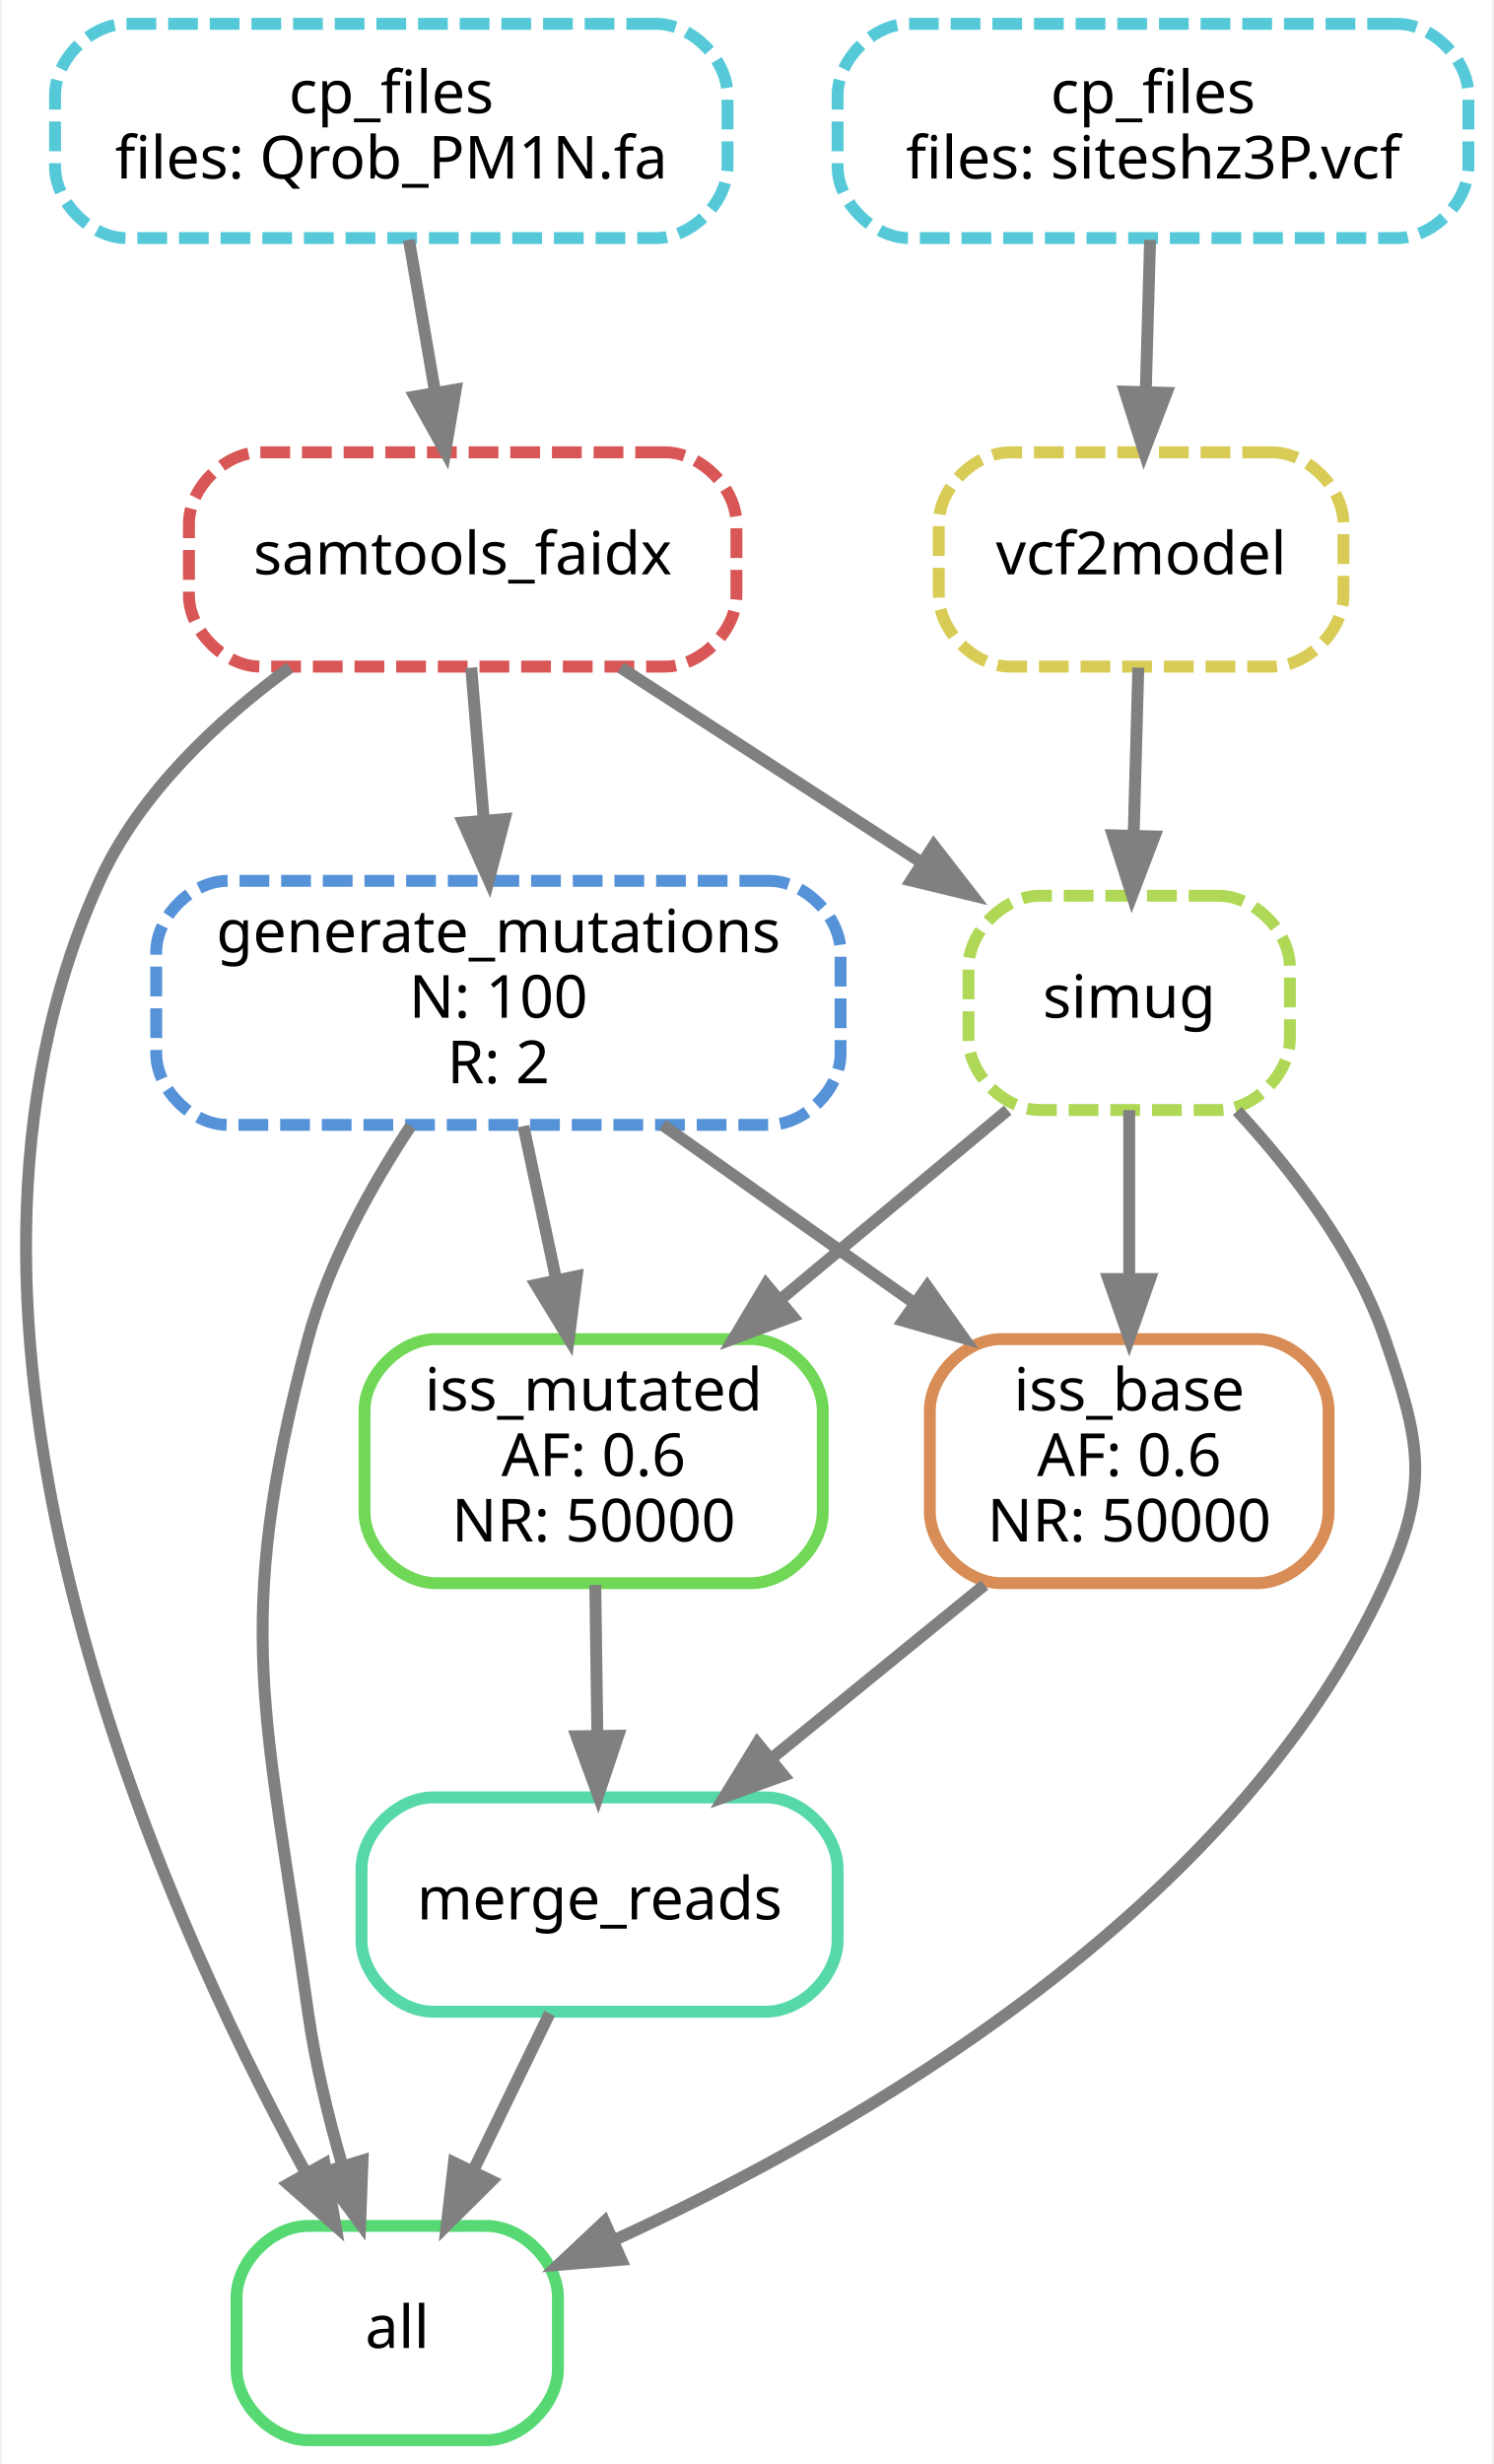
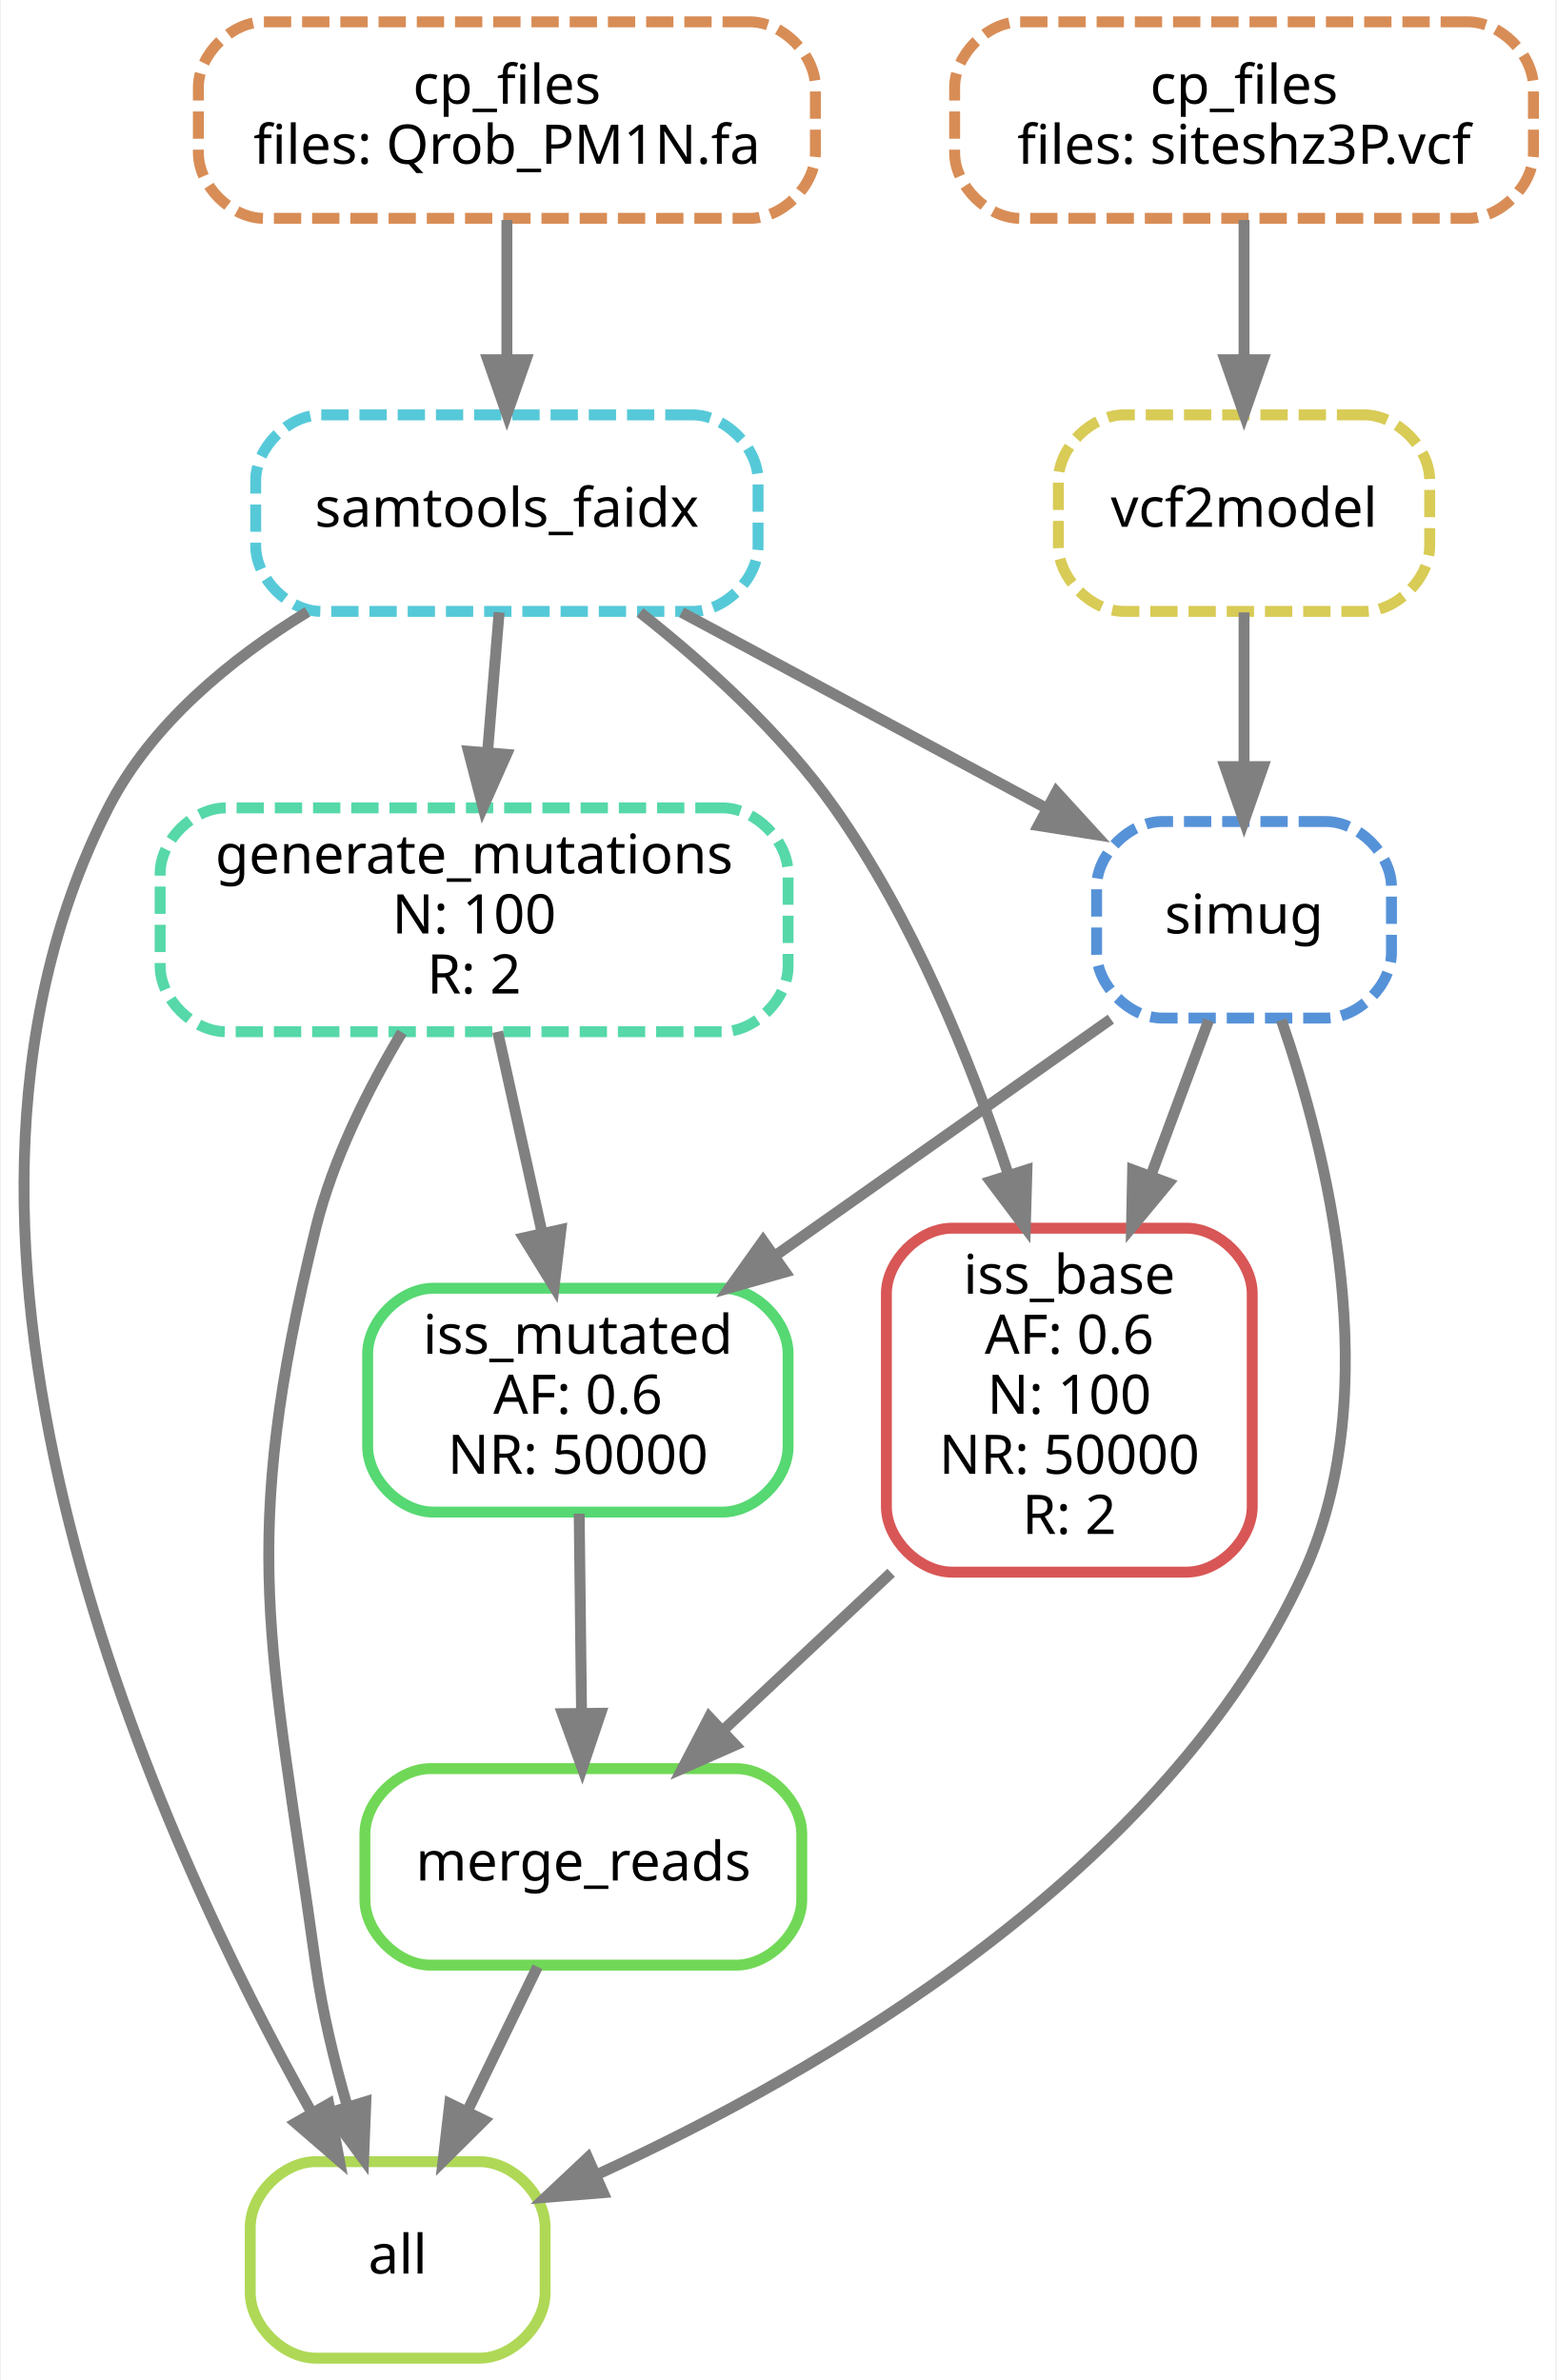
- <svg xmlns="http://www.w3.org/2000/svg" width="251pt" height="414pt" viewBox="0.00 0.00 250.50 414.00">
-   <g id="graph0" class="graph" transform="scale(1 1) rotate(0) translate(4 410)">
-     <polygon fill="white" stroke="transparent" points="-4,4 -4,-410 246.5,-410 246.5,4 -4,4" />
+ <svg xmlns="http://www.w3.org/2000/svg" width="285pt" height="436pt" viewBox="0.00 0.00 284.66 436.00">
+   <g id="graph0" class="graph" transform="scale(1 1) rotate(0) translate(4 432)">
+     <polygon fill="white" stroke="transparent" points="-4,4 -4,-432 280.66,-432 280.66,4 -4,4" />
    <g id="node1" class="node">
-       <path fill="none" stroke="#56d873" stroke-width="2" d="M77.5,-36C77.5,-36 47.5,-36 47.5,-36 41.5,-36 35.5,-30 35.5,-24 35.5,-24 35.5,-12 35.5,-12 35.5,-6 41.5,0 47.5,0 47.5,0 77.5,0 77.5,0 83.5,0 89.5,-6 89.5,-12 89.5,-12 89.5,-24 89.5,-24 89.5,-30 83.5,-36 77.5,-36" />
-       <text text-anchor="middle" x="62.5" y="-15.5" font-family="sans" font-size="10.00">all</text>
+       <path fill="none" stroke="#afd856" stroke-width="2" d="M83.66,-36C83.66,-36 53.66,-36 53.66,-36 47.66,-36 41.66,-30 41.66,-24 41.66,-24 41.66,-12 41.66,-12 41.66,-6 47.66,0 53.66,0 53.66,0 83.66,0 83.66,0 89.66,0 95.66,-6 95.66,-12 95.66,-12 95.66,-24 95.66,-24 95.66,-30 89.66,-36 83.66,-36" />
+       <text text-anchor="middle" x="68.66" y="-15.5" font-family="sans" font-size="10.00">all</text>
    </g>
    <g id="node2" class="node">
-       <path fill="none" stroke="#d85656" stroke-width="2" stroke-dasharray="5,2" d="M107.5,-334C107.5,-334 39.5,-334 39.5,-334 33.5,-334 27.5,-328 27.5,-322 27.5,-322 27.5,-310 27.5,-310 27.5,-304 33.5,-298 39.5,-298 39.5,-298 107.5,-298 107.5,-298 113.5,-298 119.5,-304 119.5,-310 119.5,-310 119.5,-322 119.5,-322 119.5,-328 113.5,-334 107.5,-334" />
-       <text text-anchor="middle" x="73.5" y="-313.5" font-family="sans" font-size="10.00">samtools_faidx</text>
+       <path fill="none" stroke="#56c9d8" stroke-width="2" stroke-dasharray="5,2" d="M122.66,-356C122.66,-356 54.66,-356 54.66,-356 48.66,-356 42.66,-350 42.66,-344 42.66,-344 42.66,-332 42.66,-332 42.66,-326 48.66,-320 54.66,-320 54.66,-320 122.66,-320 122.66,-320 128.66,-320 134.66,-326 134.66,-332 134.66,-332 134.66,-344 134.66,-344 134.66,-350 128.66,-356 122.66,-356" />
+       <text text-anchor="middle" x="88.66" y="-335.5" font-family="sans" font-size="10.00">samtools_faidx</text>
    </g>
    <g id="edge1" class="edge">
-       <path fill="none" stroke="grey" stroke-width="2" d="M44.46,-297.84C32.19,-288.87 19.2,-276.68 12.5,-262 -21.27,-187.91 22.11,-90.72 47.11,-44.96" />
-       <polygon fill="grey" stroke="grey" stroke-width="2" points="50.29,-46.44 52.13,-36 44.18,-43.02 50.29,-46.44" />
+       <path fill="none" stroke="grey" stroke-width="2" d="M52.15,-319.92C38.06,-311.29 23.49,-299.35 15.66,-284 -25.37,-203.5 25.33,-94.14 52.96,-44.91" />
+       <polygon fill="grey" stroke="grey" stroke-width="2" points="56.04,-46.57 57.99,-36.16 49.97,-43.09 56.04,-46.57" />
    </g>
    <g id="node3" class="node">
-       <path fill="none" stroke="#afd856" stroke-width="2" stroke-dasharray="5,2" d="M200.5,-259.5C200.5,-259.5 170.5,-259.5 170.5,-259.5 164.5,-259.5 158.5,-253.5 158.5,-247.5 158.5,-247.5 158.5,-235.5 158.5,-235.5 158.5,-229.5 164.5,-223.5 170.5,-223.5 170.5,-223.5 200.5,-223.5 200.5,-223.5 206.5,-223.5 212.5,-229.5 212.5,-235.5 212.5,-235.5 212.5,-247.5 212.5,-247.5 212.5,-253.5 206.5,-259.5 200.5,-259.5" />
-       <text text-anchor="middle" x="185.5" y="-239" font-family="sans" font-size="10.00">simug</text>
+       <path fill="none" stroke="#5692d8" stroke-width="2" stroke-dasharray="5,2" d="M238.66,-281.5C238.66,-281.5 208.66,-281.5 208.66,-281.5 202.66,-281.5 196.66,-275.5 196.66,-269.5 196.66,-269.5 196.66,-257.5 196.66,-257.5 196.66,-251.5 202.66,-245.5 208.66,-245.5 208.66,-245.5 238.66,-245.5 238.66,-245.5 244.66,-245.5 250.66,-251.5 250.66,-257.5 250.66,-257.5 250.66,-269.5 250.66,-269.5 250.66,-275.5 244.66,-281.5 238.66,-281.5" />
+       <text text-anchor="middle" x="223.66" y="-261" font-family="sans" font-size="10.00">simug</text>
    </g>
    <g id="edge6" class="edge">
-       <path fill="none" stroke="grey" stroke-width="2" d="M100.05,-297.82C115.11,-288.07 134.15,-275.74 150.43,-265.2" />
-       <polygon fill="grey" stroke="grey" stroke-width="2" points="152.66,-267.93 159.15,-259.56 148.86,-262.05 152.66,-267.93" />
+       <path fill="none" stroke="grey" stroke-width="2" d="M120.66,-319.82C140.76,-309.02 166.74,-295.07 187.58,-283.88" />
+       <polygon fill="grey" stroke="grey" stroke-width="2" points="189.3,-286.93 196.45,-279.11 185.99,-280.76 189.3,-286.93" />
    </g>
    <g id="node4" class="node">
-       <path fill="none" stroke="#5692d8" stroke-width="2" stroke-dasharray="5,2" d="M125,-262C125,-262 34,-262 34,-262 28,-262 22,-256 22,-250 22,-250 22,-233 22,-233 22,-227 28,-221 34,-221 34,-221 125,-221 125,-221 131,-221 137,-227 137,-233 137,-233 137,-250 137,-250 137,-256 131,-262 125,-262" />
-       <text text-anchor="middle" x="79.5" y="-250" font-family="sans" font-size="10.00">generate_mutations</text>
-       <text text-anchor="middle" x="79.5" y="-239" font-family="sans" font-size="10.00">N: 100</text>
-       <text text-anchor="middle" x="79.5" y="-228" font-family="sans" font-size="10.00">R: 2</text>
+       <path fill="none" stroke="#56d8a9" stroke-width="2" stroke-dasharray="5,2" d="M128.16,-284C128.16,-284 37.16,-284 37.16,-284 31.16,-284 25.16,-278 25.16,-272 25.16,-272 25.16,-255 25.16,-255 25.16,-249 31.16,-243 37.16,-243 37.16,-243 128.16,-243 128.16,-243 134.16,-243 140.16,-249 140.16,-255 140.16,-255 140.16,-272 140.16,-272 140.16,-278 134.16,-284 128.16,-284" />
+       <text text-anchor="middle" x="82.66" y="-272" font-family="sans" font-size="10.00">generate_mutations</text>
+       <text text-anchor="middle" x="82.66" y="-261" font-family="sans" font-size="10.00">N: 100</text>
+       <text text-anchor="middle" x="82.66" y="-250" font-family="sans" font-size="10.00">R: 2</text>
    </g>
    <g id="edge8" class="edge">
-       <path fill="none" stroke="grey" stroke-width="2" d="M74.93,-297.82C75.56,-290.2 76.32,-281 77.04,-272.32" />
-       <polygon fill="grey" stroke="grey" stroke-width="2" points="80.54,-272.37 77.88,-262.12 73.57,-271.8 80.54,-272.37" />
+       <path fill="none" stroke="grey" stroke-width="2" d="M87.24,-319.82C86.61,-312.2 85.85,-303 85.13,-294.32" />
+       <polygon fill="grey" stroke="grey" stroke-width="2" points="88.6,-293.8 84.29,-284.12 81.62,-294.37 88.6,-293.8" />
+     </g>
+     <g id="node8" class="node">
+       <path fill="none" stroke="#d85656" stroke-width="2" d="M213.16,-207C213.16,-207 170.16,-207 170.16,-207 164.16,-207 158.16,-201 158.16,-195 158.16,-195 158.16,-156 158.16,-156 158.16,-150 164.16,-144 170.16,-144 170.16,-144 213.16,-144 213.16,-144 219.16,-144 225.16,-150 225.16,-156 225.16,-156 225.16,-195 225.16,-195 225.16,-201 219.16,-207 213.16,-207" />
+       <text text-anchor="middle" x="191.66" y="-195" font-family="sans" font-size="10.00">iss_base</text>
+       <text text-anchor="middle" x="191.66" y="-184" font-family="sans" font-size="10.00">AF: 0.6</text>
+       <text text-anchor="middle" x="191.66" y="-173" font-family="sans" font-size="10.00">N: 100</text>
+       <text text-anchor="middle" x="191.66" y="-162" font-family="sans" font-size="10.00">NR: 50000</text>
+       <text text-anchor="middle" x="191.66" y="-151" font-family="sans" font-size="10.00">R: 2</text>
+     </g>
+     <g id="edge12" class="edge">
+       <path fill="none" stroke="grey" stroke-width="2" d="M113.04,-319.8C125.04,-310.34 138.97,-297.75 148.66,-284 162.96,-263.72 173.46,-238 180.51,-216.8" />
+       <polygon fill="grey" stroke="grey" stroke-width="2" points="183.9,-217.7 183.6,-207.11 177.23,-215.58 183.9,-217.7" />
    </g>
    <g id="edge2" class="edge">
-       <path fill="none" stroke="grey" stroke-width="2" d="M203.66,-223.34C213.04,-213.2 223.53,-199.53 228.5,-185 234.4,-167.76 236.07,-160.58 228.5,-144 203.34,-88.85 139.69,-52.25 98.92,-33.6" />
-       <polygon fill="grey" stroke="grey" stroke-width="2" points="100.15,-30.32 89.59,-29.46 97.31,-36.72 100.15,-30.32" />
-     </g>
-     <g id="node8" class="node">
-       <path fill="none" stroke="#d88d56" stroke-width="2" d="M207,-185C207,-185 164,-185 164,-185 158,-185 152,-179 152,-173 152,-173 152,-156 152,-156 152,-150 158,-144 164,-144 164,-144 207,-144 207,-144 213,-144 219,-150 219,-156 219,-156 219,-173 219,-173 219,-179 213,-185 207,-185" />
-       <text text-anchor="middle" x="185.5" y="-173" font-family="sans" font-size="10.00">iss_base</text>
-       <text text-anchor="middle" x="185.5" y="-162" font-family="sans" font-size="10.00">AF: 0.6</text>
-       <text text-anchor="middle" x="185.5" y="-151" font-family="sans" font-size="10.00">NR: 50000</text>
+       <path fill="none" stroke="grey" stroke-width="2" d="M230.5,-245.12C238.77,-221.18 249.85,-177.27 234.66,-144 209.5,-88.85 145.85,-52.25 105.08,-33.6" />
+       <polygon fill="grey" stroke="grey" stroke-width="2" points="106.31,-30.32 95.75,-29.46 103.47,-36.72 106.31,-30.32" />
    </g>
    <g id="edge13" class="edge">
-       <path fill="none" stroke="grey" stroke-width="2" d="M185.5,-223.48C185.5,-215.1 185.5,-204.76 185.5,-195.13" />
-       <polygon fill="grey" stroke="grey" stroke-width="2" points="189,-195.1 185.5,-185.1 182,-195.1 189,-195.1" />
+       <path fill="none" stroke="grey" stroke-width="2" d="M217.19,-245.1C214.11,-236.84 210.31,-226.6 206.58,-216.58" />
+       <polygon fill="grey" stroke="grey" stroke-width="2" points="209.82,-215.26 203.05,-207.1 203.26,-217.7 209.82,-215.26" />
    </g>
    <g id="node9" class="node">
-       <path fill="none" stroke="#70d856" stroke-width="2" d="M122,-185C122,-185 69,-185 69,-185 63,-185 57,-179 57,-173 57,-173 57,-156 57,-156 57,-150 63,-144 69,-144 69,-144 122,-144 122,-144 128,-144 134,-150 134,-156 134,-156 134,-173 134,-173 134,-179 128,-185 122,-185" />
-       <text text-anchor="middle" x="95.5" y="-173" font-family="sans" font-size="10.00">iss_mutated</text>
-       <text text-anchor="middle" x="95.5" y="-162" font-family="sans" font-size="10.00">AF: 0.6</text>
-       <text text-anchor="middle" x="95.5" y="-151" font-family="sans" font-size="10.00">NR: 50000</text>
+       <path fill="none" stroke="#56d873" stroke-width="2" d="M128.16,-196C128.16,-196 75.16,-196 75.16,-196 69.16,-196 63.16,-190 63.16,-184 63.16,-184 63.16,-167 63.16,-167 63.16,-161 69.16,-155 75.16,-155 75.16,-155 128.16,-155 128.16,-155 134.16,-155 140.16,-161 140.16,-167 140.16,-167 140.16,-184 140.16,-184 140.16,-190 134.16,-196 128.16,-196" />
+       <text text-anchor="middle" x="101.66" y="-184" font-family="sans" font-size="10.00">iss_mutated</text>
+       <text text-anchor="middle" x="101.66" y="-173" font-family="sans" font-size="10.00">AF: 0.6</text>
+       <text text-anchor="middle" x="101.66" y="-162" font-family="sans" font-size="10.00">NR: 50000</text>
    </g>
    <g id="edge15" class="edge">
-       <path fill="none" stroke="grey" stroke-width="2" d="M165.08,-223.48C153.85,-214.12 139.67,-202.31 127.05,-191.79" />
-       <polygon fill="grey" stroke="grey" stroke-width="2" points="128.95,-188.81 119.03,-185.1 124.47,-194.19 128.95,-188.81" />
+       <path fill="none" stroke="grey" stroke-width="2" d="M199.27,-245.3C181.62,-232.87 157.49,-215.86 137.64,-201.86" />
+       <polygon fill="grey" stroke="grey" stroke-width="2" points="139.62,-198.97 129.43,-196.07 135.58,-204.69 139.62,-198.97" />
    </g>
    <g id="edge3" class="edge">
-       <path fill="none" stroke="grey" stroke-width="2" d="M64.76,-220.81C58.08,-210.68 50.93,-197.79 47.5,-185 34.52,-136.49 40.6,-121.75 47.5,-72 48.69,-63.48 50.89,-54.39 53.26,-46.2" />
-       <polygon fill="grey" stroke="grey" stroke-width="2" points="56.67,-46.99 56.27,-36.41 49.98,-44.94 56.67,-46.99" />
-     </g>
-     <g id="edge12" class="edge">
-       <path fill="none" stroke="grey" stroke-width="2" d="M107.08,-220.99C119.98,-211.86 135.52,-200.87 149.35,-191.08" />
-       <polygon fill="grey" stroke="grey" stroke-width="2" points="151.56,-193.81 157.7,-185.17 147.52,-188.09 151.56,-193.81" />
+       <path fill="none" stroke="grey" stroke-width="2" d="M69.44,-242.88C63.34,-232.66 56.77,-219.67 53.66,-207 39.36,-148.73 45.41,-131.43 53.66,-72 54.85,-63.48 57.05,-54.39 59.41,-46.2" />
+       <polygon fill="grey" stroke="grey" stroke-width="2" points="62.83,-46.99 62.42,-36.41 56.14,-44.94 62.83,-46.99" />
    </g>
    <g id="edge14" class="edge">
-       <path fill="none" stroke="grey" stroke-width="2" d="M83.71,-220.79C85.4,-212.87 87.38,-203.57 89.24,-194.88" />
-       <polygon fill="grey" stroke="grey" stroke-width="2" points="92.67,-195.58 91.33,-185.07 85.82,-194.12 92.67,-195.58" />
+       <path fill="none" stroke="grey" stroke-width="2" d="M86.97,-242.99C89.39,-232.07 92.44,-218.23 95.14,-206.02" />
+       <polygon fill="grey" stroke="grey" stroke-width="2" points="98.56,-206.75 97.3,-196.24 91.73,-205.24 98.56,-206.75" />
    </g>
    <g id="node5" class="node">
-       <path fill="none" stroke="#56d8a9" stroke-width="2" d="M124.5,-108C124.5,-108 68.5,-108 68.5,-108 62.5,-108 56.5,-102 56.5,-96 56.5,-96 56.5,-84 56.5,-84 56.5,-78 62.5,-72 68.5,-72 68.5,-72 124.5,-72 124.5,-72 130.5,-72 136.5,-78 136.5,-84 136.5,-84 136.5,-96 136.5,-96 136.5,-102 130.5,-108 124.5,-108" />
-       <text text-anchor="middle" x="96.5" y="-87.5" font-family="sans" font-size="10.00">merge_reads</text>
+       <path fill="none" stroke="#70d856" stroke-width="2" d="M130.66,-108C130.66,-108 74.66,-108 74.66,-108 68.66,-108 62.66,-102 62.66,-96 62.66,-96 62.66,-84 62.66,-84 62.66,-78 68.66,-72 74.66,-72 74.66,-72 130.66,-72 130.66,-72 136.66,-72 142.66,-78 142.66,-84 142.66,-84 142.66,-96 142.66,-96 142.66,-102 136.66,-108 130.66,-108" />
+       <text text-anchor="middle" x="102.66" y="-87.5" font-family="sans" font-size="10.00">merge_reads</text>
    </g>
    <g id="edge4" class="edge">
-       <path fill="none" stroke="grey" stroke-width="2" d="M88.1,-71.7C84.23,-63.73 79.55,-54.1 75.26,-45.26" />
-       <polygon fill="grey" stroke="grey" stroke-width="2" points="78.33,-43.57 70.81,-36.1 72.03,-46.63 78.33,-43.57" />
+       <path fill="none" stroke="grey" stroke-width="2" d="M94.26,-71.7C90.39,-63.73 85.71,-54.1 81.42,-45.26" />
+       <polygon fill="grey" stroke="grey" stroke-width="2" points="84.49,-43.57 76.97,-36.1 78.19,-46.63 84.49,-43.57" />
    </g>
    <g id="node6" class="node">
-       <path fill="none" stroke="#56c9d8" stroke-width="2" stroke-dasharray="5,2" d="M106,-406C106,-406 17,-406 17,-406 11,-406 5,-400 5,-394 5,-394 5,-382 5,-382 5,-376 11,-370 17,-370 17,-370 106,-370 106,-370 112,-370 118,-376 118,-382 118,-382 118,-394 118,-394 118,-400 112,-406 106,-406" />
-       <text text-anchor="middle" x="61.5" y="-391" font-family="sans" font-size="10.00">cp_files</text>
-       <text text-anchor="middle" x="61.5" y="-380" font-family="sans" font-size="10.00">files: Qrob_PM1N.fa</text>
+       <path fill="none" stroke="#d88d56" stroke-width="2" stroke-dasharray="5,2" d="M133.16,-428C133.16,-428 44.16,-428 44.16,-428 38.16,-428 32.16,-422 32.16,-416 32.16,-416 32.16,-404 32.16,-404 32.16,-398 38.16,-392 44.16,-392 44.16,-392 133.16,-392 133.16,-392 139.16,-392 145.16,-398 145.16,-404 145.16,-404 145.16,-416 145.16,-416 145.16,-422 139.16,-428 133.16,-428" />
+       <text text-anchor="middle" x="88.66" y="-413" font-family="sans" font-size="10.00">cp_files</text>
+       <text text-anchor="middle" x="88.66" y="-402" font-family="sans" font-size="10.00">files: Qrob_PM1N.fa</text>
    </g>
    <g id="edge5" class="edge">
-       <path fill="none" stroke="grey" stroke-width="2" d="M64.47,-369.7C65.79,-361.98 67.38,-352.71 68.86,-344.11" />
-       <polygon fill="grey" stroke="grey" stroke-width="2" points="72.33,-344.55 70.57,-334.1 65.43,-343.37 72.33,-344.55" />
+       <path fill="none" stroke="grey" stroke-width="2" d="M88.66,-391.7C88.66,-383.98 88.66,-374.71 88.66,-366.11" />
+       <polygon fill="grey" stroke="grey" stroke-width="2" points="92.16,-366.1 88.66,-356.1 85.16,-366.1 92.16,-366.1" />
    </g>
    <g id="node7" class="node">
-       <path fill="none" stroke="#d8cb56" stroke-width="2" stroke-dasharray="5,2" d="M209.5,-334C209.5,-334 165.5,-334 165.5,-334 159.5,-334 153.5,-328 153.5,-322 153.5,-322 153.5,-310 153.5,-310 153.5,-304 159.5,-298 165.5,-298 165.5,-298 209.5,-298 209.5,-298 215.5,-298 221.5,-304 221.5,-310 221.5,-310 221.5,-322 221.5,-322 221.5,-328 215.5,-334 209.5,-334" />
-       <text text-anchor="middle" x="187.5" y="-313.5" font-family="sans" font-size="10.00">vcf2model</text>
+       <path fill="none" stroke="#d8cb56" stroke-width="2" stroke-dasharray="5,2" d="M245.66,-356C245.66,-356 201.66,-356 201.66,-356 195.66,-356 189.66,-350 189.66,-344 189.66,-344 189.66,-332 189.66,-332 189.66,-326 195.66,-320 201.66,-320 201.66,-320 245.66,-320 245.66,-320 251.66,-320 257.66,-326 257.66,-332 257.66,-332 257.66,-344 257.66,-344 257.66,-350 251.66,-356 245.66,-356" />
+       <text text-anchor="middle" x="223.66" y="-335.5" font-family="sans" font-size="10.00">vcf2model</text>
    </g>
    <g id="edge7" class="edge">
-       <path fill="none" stroke="grey" stroke-width="2" d="M187.03,-297.82C186.8,-289.42 186.51,-279.12 186.25,-269.69" />
-       <polygon fill="grey" stroke="grey" stroke-width="2" points="189.75,-269.46 185.98,-259.56 182.75,-269.65 189.75,-269.46" />
+       <path fill="none" stroke="grey" stroke-width="2" d="M223.66,-319.82C223.66,-311.42 223.66,-301.12 223.66,-291.69" />
+       <polygon fill="grey" stroke="grey" stroke-width="2" points="227.16,-291.56 223.66,-281.56 220.16,-291.56 227.16,-291.56" />
    </g>
    <g id="edge9" class="edge">
-       <path fill="none" stroke="grey" stroke-width="2" d="M161.19,-143.69C150.17,-134.72 137.06,-124.04 125.53,-114.65" />
-       <polygon fill="grey" stroke="grey" stroke-width="2" points="127.43,-111.68 117.47,-108.08 123.01,-117.11 127.43,-111.68" />
+       <path fill="none" stroke="grey" stroke-width="2" d="M159.03,-143.88C148.85,-134.33 137.78,-123.95 128.16,-114.93" />
+       <polygon fill="grey" stroke="grey" stroke-width="2" points="130.5,-112.32 120.81,-108.03 125.71,-117.42 130.5,-112.32" />
    </g>
    <g id="edge10" class="edge">
-       <path fill="none" stroke="grey" stroke-width="2" d="M95.78,-143.69C95.89,-135.91 96.01,-126.84 96.13,-118.45" />
-       <polygon fill="grey" stroke="grey" stroke-width="2" points="99.63,-118.37 96.27,-108.32 92.63,-118.27 99.63,-118.37" />
+       <path fill="none" stroke="grey" stroke-width="2" d="M101.9,-154.71C102.03,-143.86 102.19,-130.23 102.33,-118.37" />
+       <polygon fill="grey" stroke="grey" stroke-width="2" points="105.84,-118.14 102.46,-108.1 98.84,-118.06 105.84,-118.14" />
    </g>
    <g id="node10" class="node">
-       <path fill="none" stroke="#56c9d8" stroke-width="2" stroke-dasharray="5,2" d="M230.5,-406C230.5,-406 148.5,-406 148.5,-406 142.5,-406 136.5,-400 136.5,-394 136.5,-394 136.5,-382 136.5,-382 136.5,-376 142.5,-370 148.5,-370 148.5,-370 230.5,-370 230.5,-370 236.5,-370 242.5,-376 242.5,-382 242.5,-382 242.5,-394 242.5,-394 242.5,-400 236.5,-406 230.5,-406" />
-       <text text-anchor="middle" x="189.5" y="-391" font-family="sans" font-size="10.00">cp_files</text>
-       <text text-anchor="middle" x="189.5" y="-380" font-family="sans" font-size="10.00">files: siteshz3P.vcf</text>
+       <path fill="none" stroke="#d88d56" stroke-width="2" stroke-dasharray="5,2" d="M264.66,-428C264.66,-428 182.66,-428 182.66,-428 176.66,-428 170.66,-422 170.66,-416 170.66,-416 170.66,-404 170.66,-404 170.66,-398 176.66,-392 182.66,-392 182.66,-392 264.66,-392 264.66,-392 270.66,-392 276.66,-398 276.66,-404 276.66,-404 276.66,-416 276.66,-416 276.66,-422 270.66,-428 264.66,-428" />
+       <text text-anchor="middle" x="223.66" y="-413" font-family="sans" font-size="10.00">cp_files</text>
+       <text text-anchor="middle" x="223.66" y="-402" font-family="sans" font-size="10.00">files: siteshz3P.vcf</text>
    </g>
    <g id="edge11" class="edge">
-       <path fill="none" stroke="grey" stroke-width="2" d="M189.01,-369.7C188.79,-361.98 188.53,-352.71 188.28,-344.11" />
-       <polygon fill="grey" stroke="grey" stroke-width="2" points="191.78,-344 187.99,-334.1 184.78,-344.2 191.78,-344" />
+       <path fill="none" stroke="grey" stroke-width="2" d="M223.66,-391.7C223.66,-383.98 223.66,-374.71 223.66,-366.11" />
+       <polygon fill="grey" stroke="grey" stroke-width="2" points="227.16,-366.1 223.66,-356.1 220.16,-366.1 227.16,-366.1" />
    </g>
  </g>
</svg>
